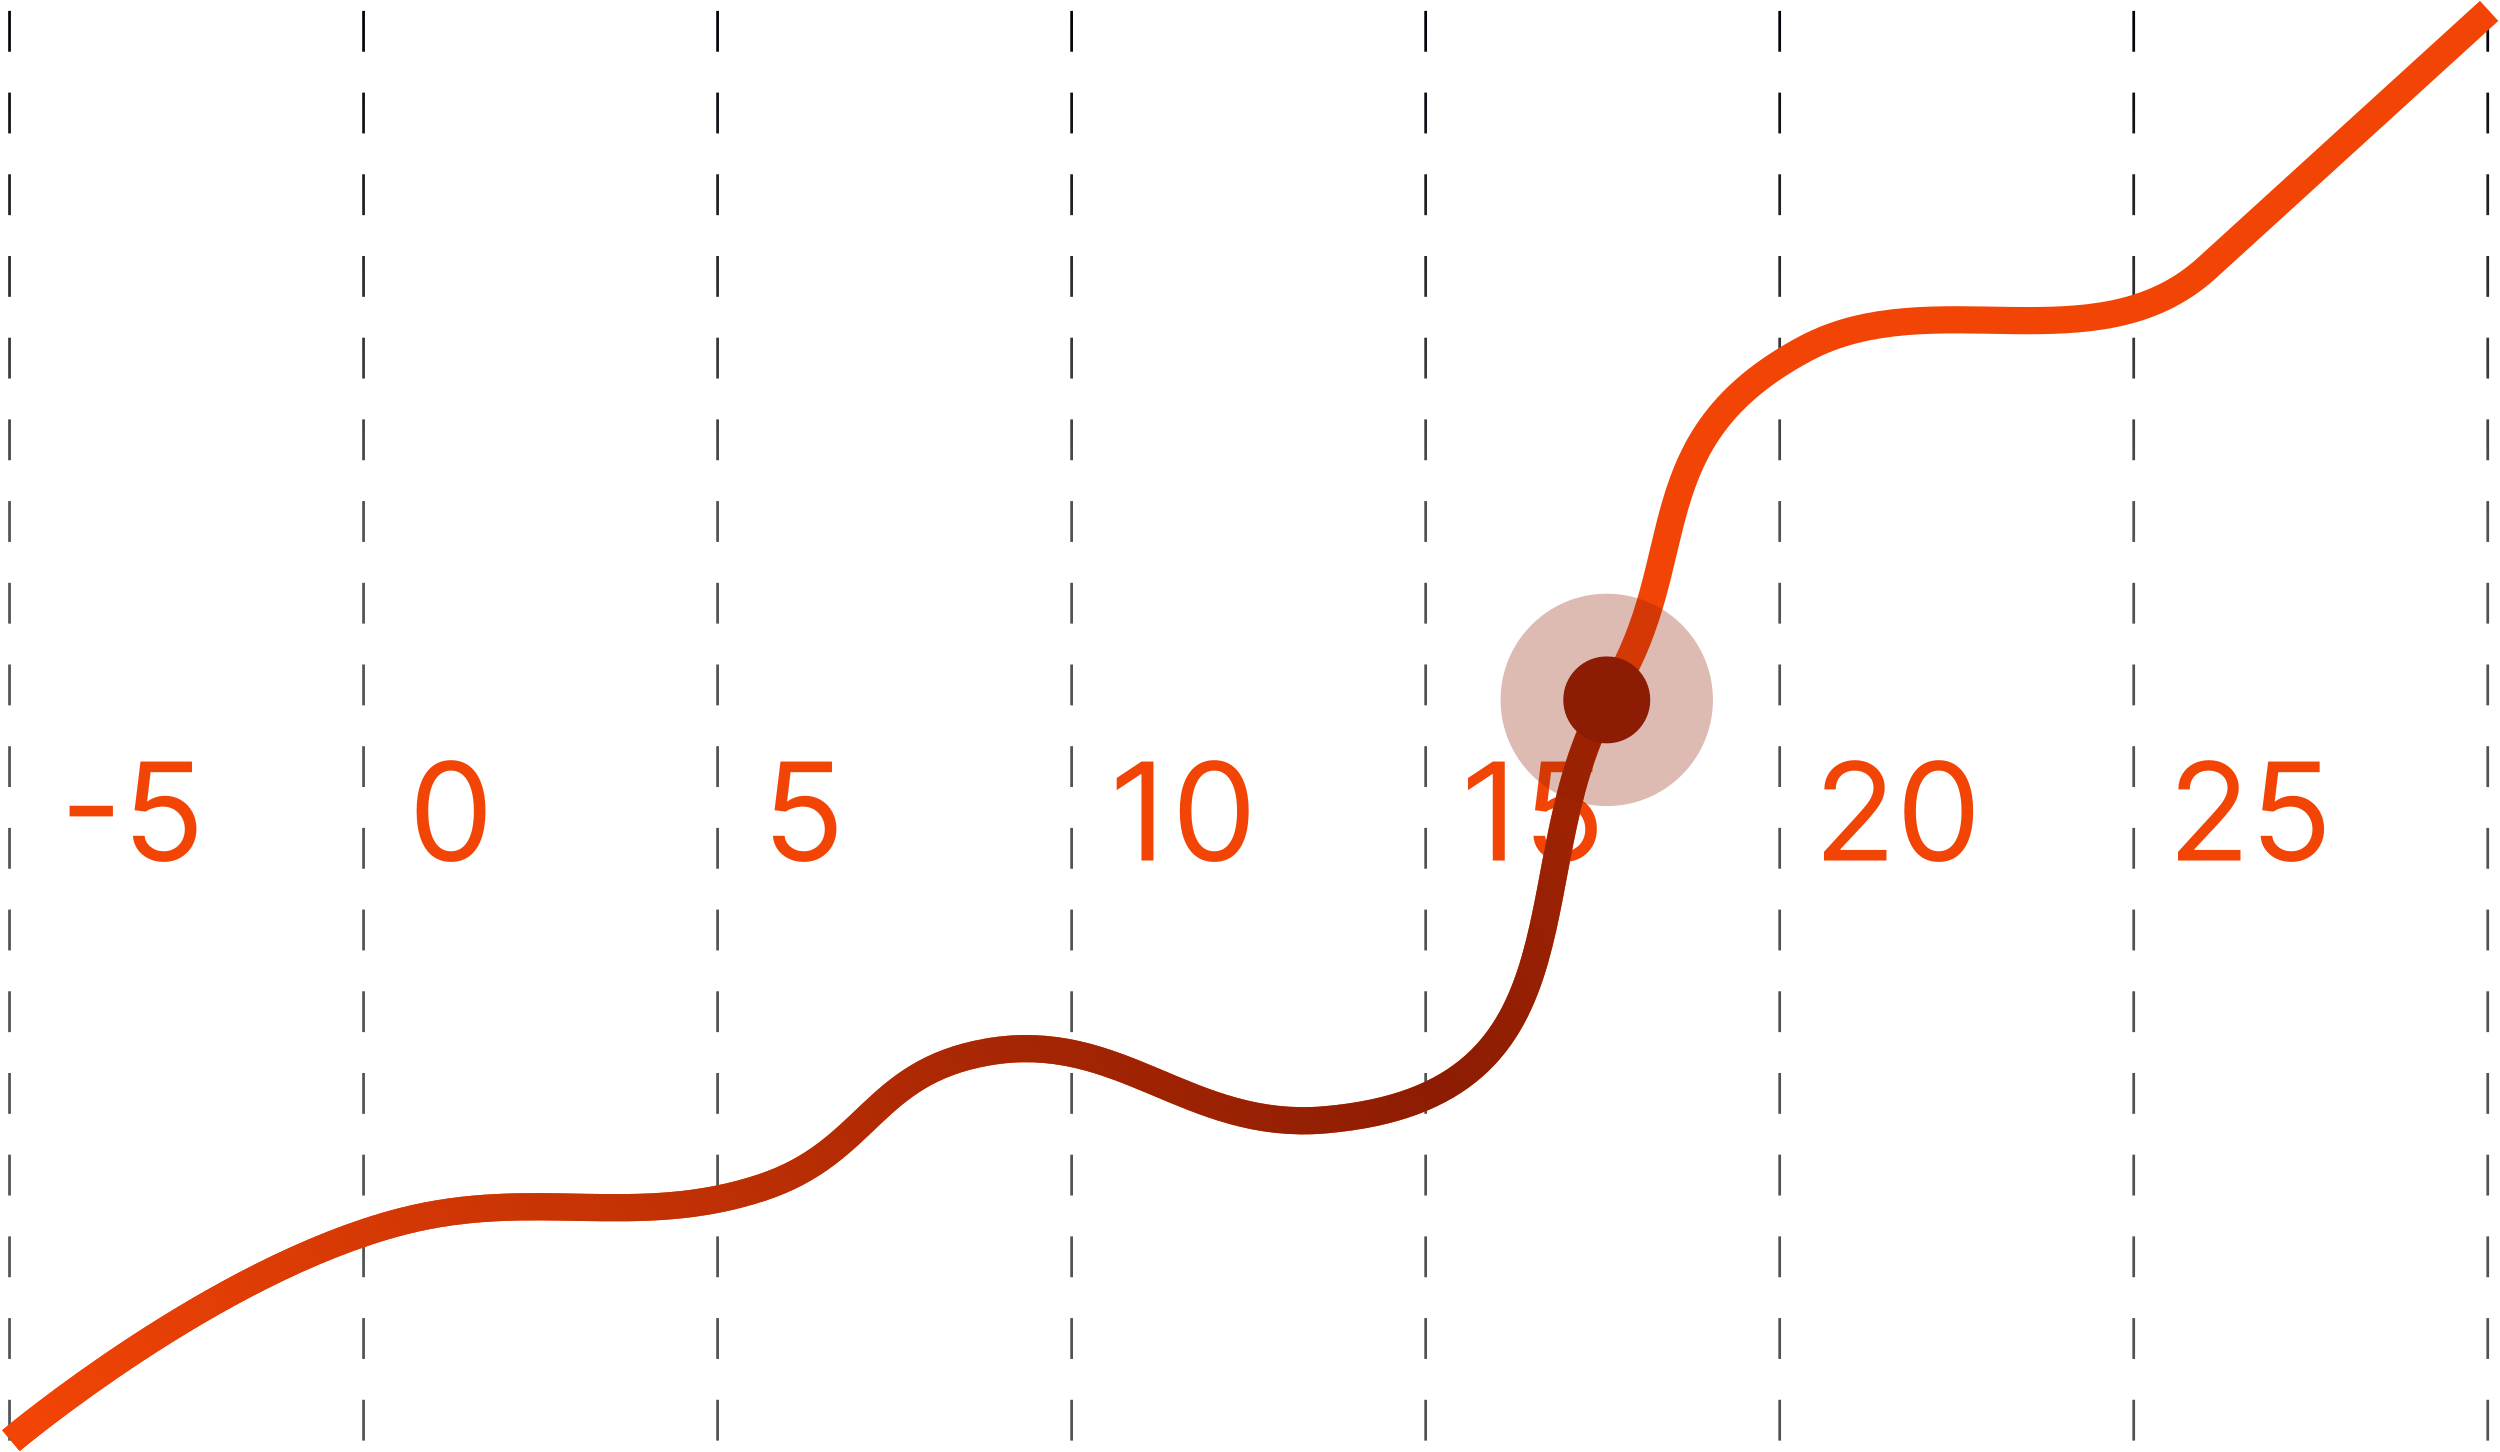
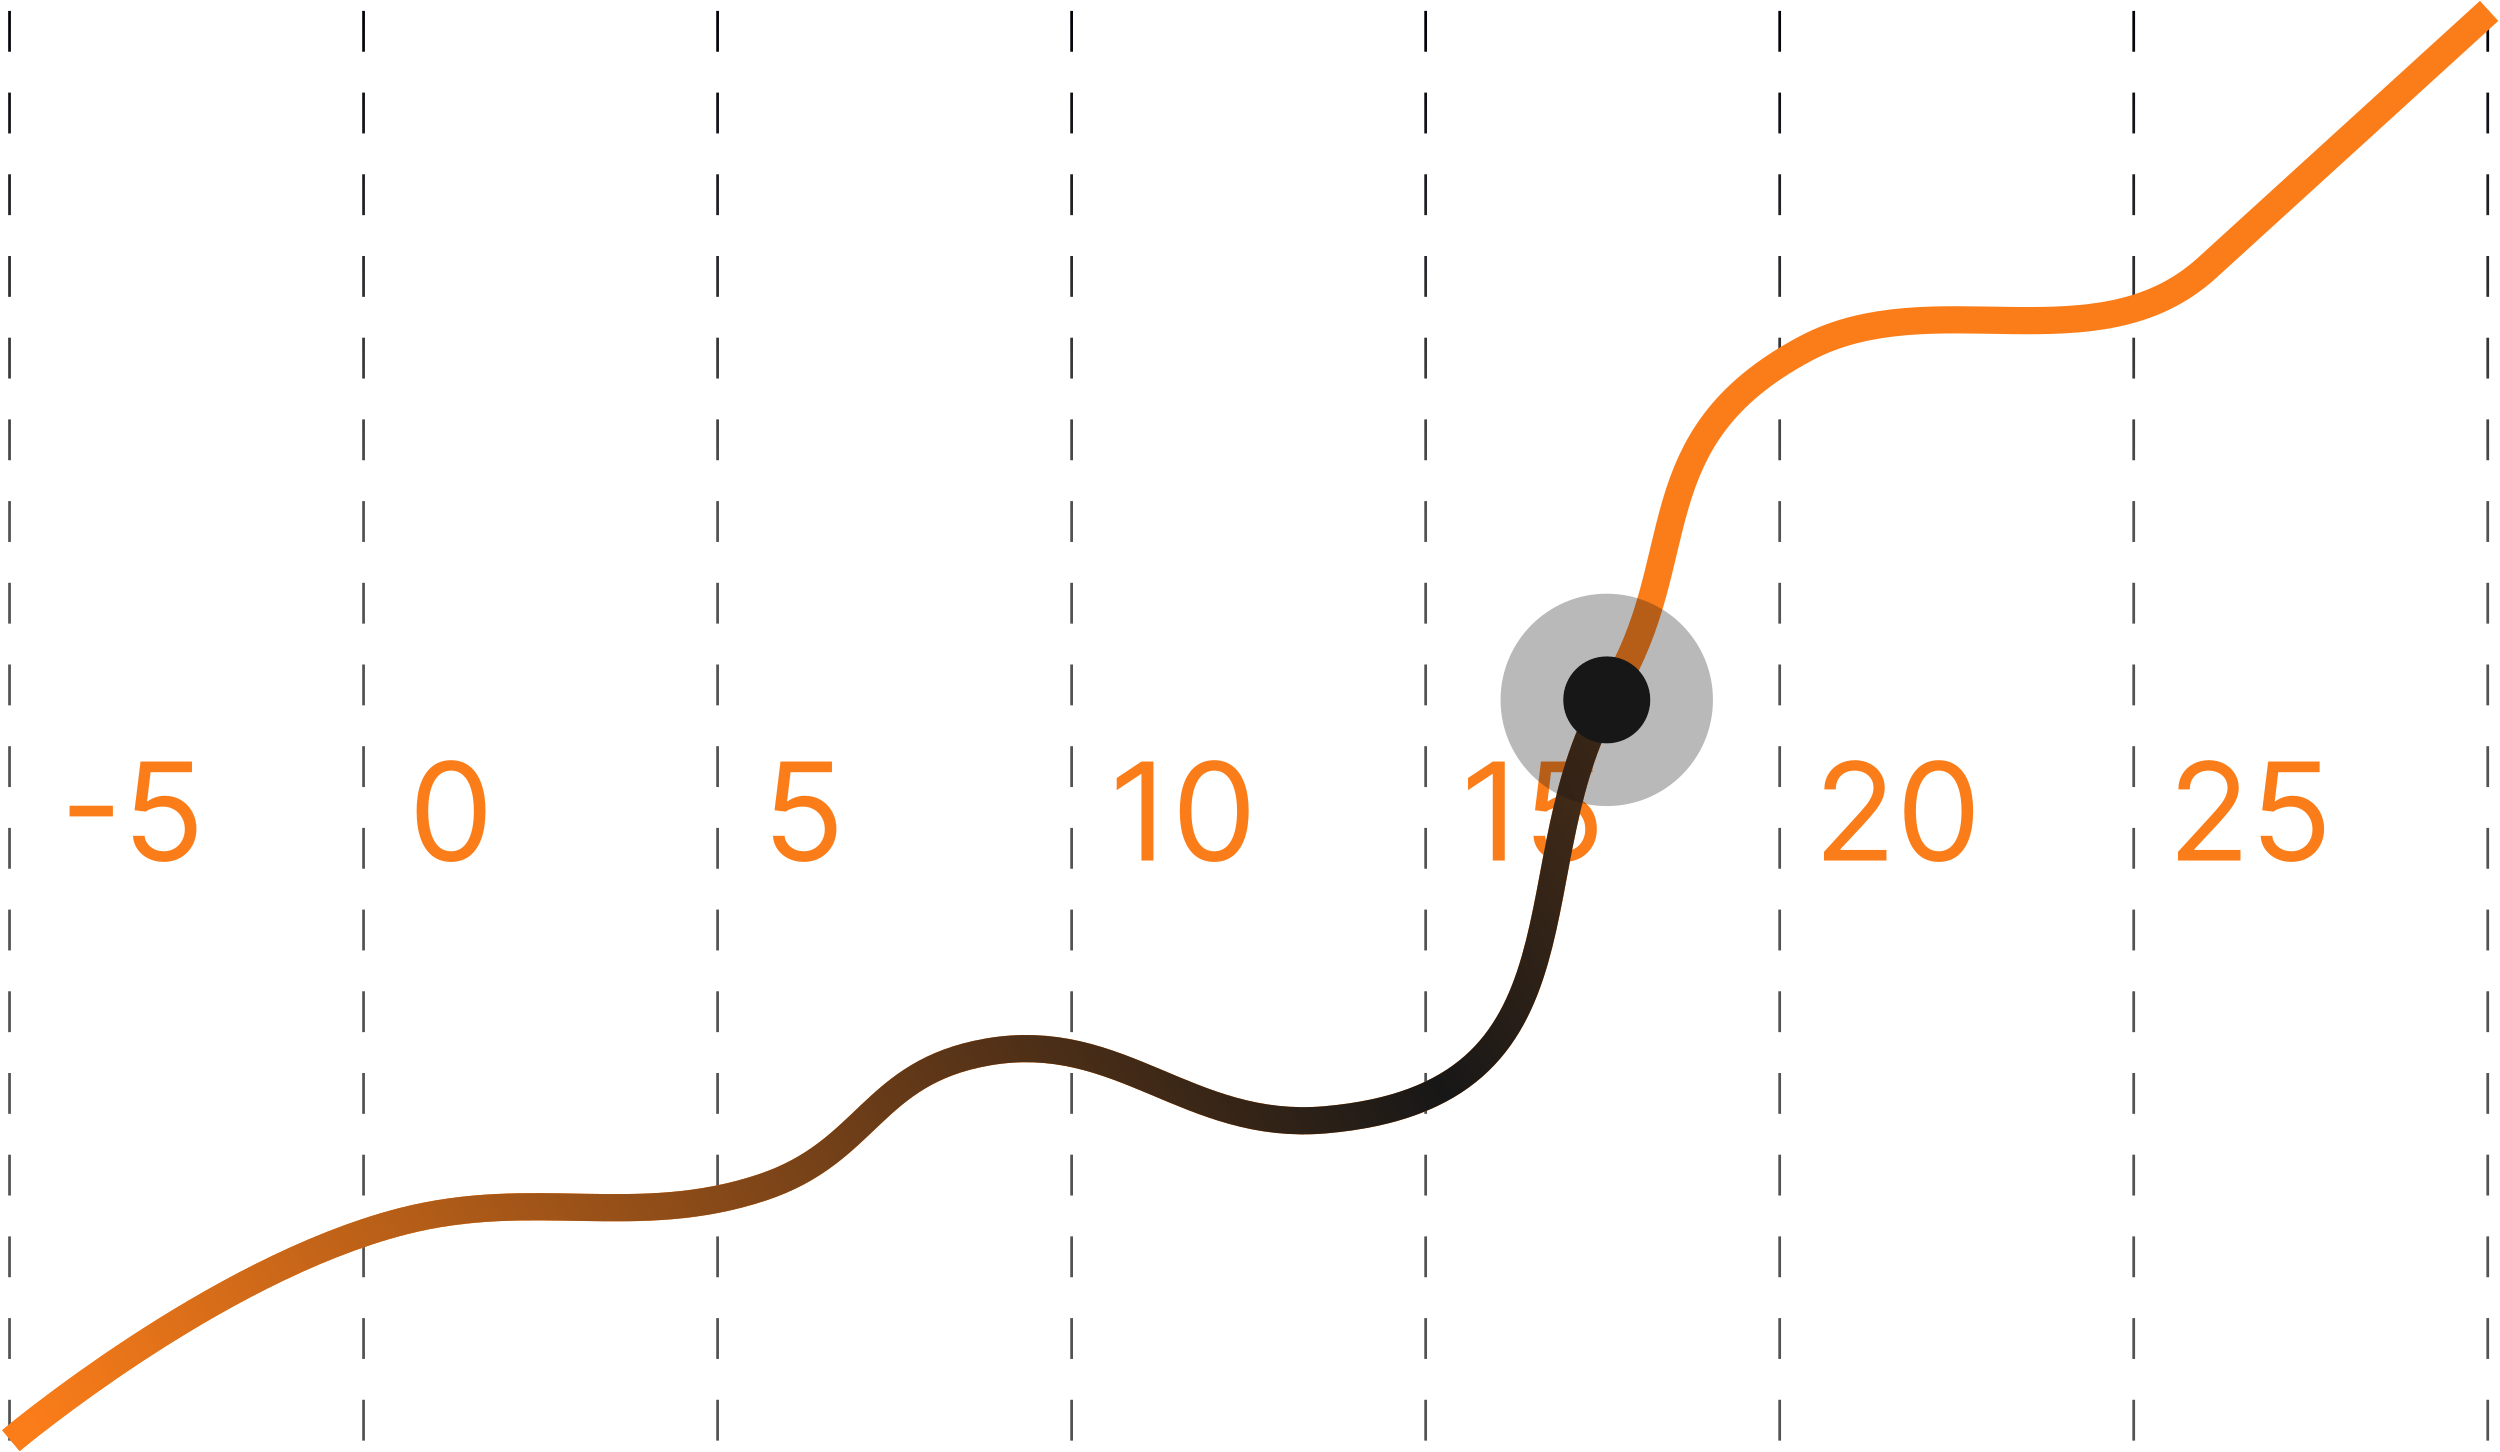
<svg xmlns="http://www.w3.org/2000/svg" width="918" height="533" viewBox="0 0 918 533" fill="none">
  <line x1="3.5" y1="529" x2="3.5" y2="4" stroke="url(#paint0_linear_678_226)" stroke-dasharray="15 15" />
  <line x1="133.5" y1="529" x2="133.5" y2="4" stroke="url(#paint1_linear_678_226)" stroke-dasharray="15 15" />
  <line x1="263.5" y1="529" x2="263.5" y2="4" stroke="url(#paint2_linear_678_226)" stroke-dasharray="15 15" />
  <line x1="393.5" y1="529" x2="393.5" y2="4" stroke="url(#paint3_linear_678_226)" stroke-dasharray="15 15" />
  <line x1="523.5" y1="529" x2="523.5" y2="4" stroke="url(#paint4_linear_678_226)" stroke-dasharray="15 15" />
  <line x1="653.5" y1="529" x2="653.5" y2="4" stroke="url(#paint5_linear_678_226)" stroke-dasharray="15 15" />
  <line x1="783.5" y1="529" x2="783.5" y2="4" stroke="url(#paint6_linear_678_226)" stroke-dasharray="15 15" />
  <line x1="913.5" y1="529" x2="913.5" y2="4" stroke="url(#paint7_linear_678_226)" stroke-dasharray="15 15" />
-   <path d="M295.128 316.497C293.045 316.497 291.168 316.083 289.499 315.254C287.83 314.426 286.493 313.289 285.487 311.845C284.48 310.401 283.93 308.756 283.835 306.909H288.097C288.262 308.554 289.008 309.916 290.334 310.993C291.671 312.058 293.269 312.591 295.128 312.591C296.619 312.591 297.945 312.242 299.105 311.543C300.277 310.845 301.194 309.886 301.857 308.667C302.532 307.436 302.869 306.045 302.869 304.494C302.869 302.908 302.52 301.494 301.822 300.251C301.135 298.996 300.188 298.008 298.981 297.286C297.773 296.563 296.394 296.196 294.844 296.185C293.731 296.173 292.589 296.344 291.417 296.7C290.245 297.043 289.28 297.487 288.523 298.031L284.403 297.534L286.605 279.636H305.497V283.543H290.298L289.02 294.267H289.233C289.979 293.675 290.914 293.184 292.038 292.793C293.163 292.403 294.335 292.207 295.554 292.207C297.779 292.207 299.762 292.74 301.502 293.805C303.254 294.859 304.627 296.303 305.621 298.138C306.628 299.973 307.131 302.068 307.131 304.423C307.131 306.743 306.61 308.815 305.568 310.638C304.538 312.449 303.118 313.881 301.307 314.935C299.496 315.976 297.436 316.497 295.128 316.497Z" fill="#F24405" />
-   <path d="M165.625 316.497C162.95 316.497 160.671 315.769 158.789 314.313C156.907 312.845 155.469 310.721 154.474 307.939C153.48 305.145 152.983 301.772 152.983 297.818C152.983 293.888 153.48 290.532 154.474 287.751C155.481 284.957 156.925 282.826 158.807 281.359C160.701 279.879 162.973 279.139 165.625 279.139C168.277 279.139 170.543 279.879 172.425 281.359C174.319 282.826 175.763 284.957 176.758 287.751C177.764 290.532 178.267 293.888 178.267 297.818C178.267 301.772 177.77 305.145 176.776 307.939C175.781 310.721 174.343 312.845 172.461 314.313C170.579 315.769 168.3 316.497 165.625 316.497ZM165.625 312.591C168.277 312.591 170.336 311.312 171.804 308.756C173.272 306.199 174.006 302.553 174.006 297.818C174.006 294.67 173.668 291.988 172.994 289.775C172.331 287.561 171.372 285.875 170.117 284.714C168.874 283.554 167.377 282.974 165.625 282.974C162.997 282.974 160.943 284.271 159.464 286.863C157.984 289.443 157.244 293.095 157.244 297.818C157.244 300.967 157.576 303.642 158.239 305.844C158.902 308.045 159.854 309.72 161.097 310.869C162.352 312.017 163.861 312.591 165.625 312.591Z" fill="#F24405" />
-   <path d="M41.46 295.865V299.771H25.551V295.865H41.46ZM60.126 316.497C58.043 316.497 56.166 316.083 54.497 315.254C52.828 314.426 51.491 313.289 50.485 311.845C49.478 310.401 48.928 308.756 48.833 306.909H53.095C53.26 308.554 54.006 309.916 55.332 310.993C56.669 312.058 58.267 312.591 60.126 312.591C61.617 312.591 62.943 312.242 64.103 311.543C65.275 310.845 66.192 309.886 66.855 308.667C67.53 307.436 67.867 306.045 67.867 304.494C67.867 302.908 67.518 301.494 66.82 300.251C66.133 298.996 65.186 298.008 63.979 297.286C62.772 296.563 61.392 296.196 59.842 296.185C58.729 296.173 57.587 296.344 56.415 296.7C55.243 297.043 54.278 297.487 53.521 298.031L49.401 297.534L51.603 279.636H70.495V283.543H55.296L54.018 294.267H54.231C54.977 293.675 55.912 293.184 57.036 292.793C58.161 292.403 59.333 292.207 60.552 292.207C62.777 292.207 64.76 292.74 66.5 293.805C68.252 294.859 69.625 296.303 70.62 298.138C71.626 299.973 72.129 302.068 72.129 304.423C72.129 306.743 71.608 308.815 70.566 310.638C69.536 312.449 68.116 313.881 66.305 314.935C64.494 315.976 62.434 316.497 60.126 316.497Z" fill="#F24405" />
-   <path d="M423.548 279.636V316H419.145V284.253H418.932L410.054 290.148V285.673L419.145 279.636H423.548ZM445.867 316.497C443.192 316.497 440.913 315.769 439.031 314.313C437.149 312.845 435.711 310.721 434.717 307.939C433.722 305.145 433.225 301.772 433.225 297.818C433.225 293.888 433.722 290.532 434.717 287.751C435.723 284.957 437.167 282.826 439.049 281.359C440.943 279.879 443.216 279.139 445.867 279.139C448.519 279.139 450.786 279.879 452.668 281.359C454.562 282.826 456.006 284.957 457 287.751C458.006 290.532 458.509 293.888 458.509 297.818C458.509 301.772 458.012 305.145 457.018 307.939C456.023 310.721 454.585 312.845 452.703 314.313C450.821 315.769 448.542 316.497 445.867 316.497ZM445.867 312.591C448.519 312.591 450.578 311.312 452.046 308.756C453.514 306.199 454.248 302.553 454.248 297.818C454.248 294.67 453.911 291.988 453.236 289.775C452.573 287.561 451.614 285.875 450.359 284.714C449.116 283.554 447.619 282.974 445.867 282.974C443.239 282.974 441.186 284.271 439.706 286.863C438.226 289.443 437.487 293.095 437.487 297.818C437.487 300.967 437.818 303.642 438.481 305.844C439.144 308.045 440.097 309.72 441.339 310.869C442.594 312.017 444.103 312.591 445.867 312.591Z" fill="#F24405" />
-   <path d="M552.548 279.636V316H548.145V284.253H547.932L539.054 290.148V285.673L548.145 279.636H552.548ZM574.37 316.497C572.287 316.497 570.411 316.083 568.741 315.254C567.072 314.426 565.735 313.289 564.729 311.845C563.723 310.401 563.172 308.756 563.077 306.909H567.339C567.504 308.554 568.25 309.916 569.576 310.993C570.914 312.058 572.512 312.591 574.37 312.591C575.862 312.591 577.187 312.242 578.347 311.543C579.519 310.845 580.437 309.886 581.099 308.667C581.774 307.436 582.112 306.045 582.112 304.494C582.112 302.908 581.762 301.494 581.064 300.251C580.377 298.996 579.43 298.008 578.223 297.286C577.016 296.563 575.637 296.196 574.086 296.185C572.973 296.173 571.831 296.344 570.659 296.7C569.487 297.043 568.522 297.487 567.765 298.031L563.646 297.534L565.847 279.636H584.739V283.543H569.54L568.262 294.267H568.475C569.221 293.675 570.156 293.184 571.281 292.793C572.405 292.403 573.577 292.207 574.796 292.207C577.022 292.207 579.004 292.74 580.744 293.805C582.496 294.859 583.869 296.303 584.864 298.138C585.87 299.973 586.373 302.068 586.373 304.423C586.373 306.743 585.852 308.815 584.81 310.638C583.781 312.449 582.36 313.881 580.549 314.935C578.738 315.976 576.678 316.497 574.37 316.497Z" fill="#F24405" />
-   <path d="M669.764 316V312.804L681.767 299.665C683.176 298.126 684.336 296.788 685.247 295.652C686.159 294.504 686.833 293.427 687.271 292.42C687.721 291.402 687.946 290.337 687.946 289.224C687.946 287.946 687.638 286.839 687.023 285.904C686.419 284.969 685.59 284.247 684.537 283.738C683.483 283.229 682.3 282.974 680.986 282.974C679.589 282.974 678.37 283.264 677.328 283.844C676.298 284.413 675.499 285.212 674.931 286.241C674.375 287.271 674.097 288.479 674.097 289.864H669.906C669.906 287.733 670.397 285.863 671.38 284.253C672.362 282.643 673.7 281.388 675.393 280.489C677.097 279.589 679.009 279.139 681.128 279.139C683.259 279.139 685.147 279.589 686.792 280.489C688.437 281.388 689.728 282.602 690.663 284.129C691.598 285.656 692.065 287.354 692.065 289.224C692.065 290.562 691.823 291.87 691.337 293.148C690.864 294.415 690.035 295.83 688.852 297.392C687.68 298.943 686.052 300.837 683.969 303.074L675.801 311.81V312.094H692.705V316H669.764ZM711.898 316.497C709.223 316.497 706.945 315.769 705.062 314.313C703.18 312.845 701.742 310.721 700.748 307.939C699.754 305.145 699.256 301.772 699.256 297.818C699.256 293.888 699.754 290.532 700.748 287.751C701.754 284.957 703.198 282.826 705.08 281.359C706.974 279.879 709.247 279.139 711.898 279.139C714.55 279.139 716.817 279.879 718.699 281.359C720.593 282.826 722.037 284.957 723.031 287.751C724.037 290.532 724.54 293.888 724.54 297.818C724.54 301.772 724.043 305.145 723.049 307.939C722.055 310.721 720.616 312.845 718.734 314.313C716.852 315.769 714.574 316.497 711.898 316.497ZM711.898 312.591C714.55 312.591 716.61 311.312 718.077 308.756C719.545 306.199 720.279 302.553 720.279 297.818C720.279 294.67 719.942 291.988 719.267 289.775C718.604 287.561 717.645 285.875 716.391 284.714C715.148 283.554 713.65 282.974 711.898 282.974C709.271 282.974 707.217 284.271 705.737 286.863C704.258 289.443 703.518 293.095 703.518 297.818C703.518 300.967 703.849 303.642 704.512 305.844C705.175 308.045 706.128 309.72 707.371 310.869C708.625 312.017 710.135 312.591 711.898 312.591Z" fill="#F24405" />
-   <path d="M799.764 316V312.804L811.767 299.665C813.176 298.126 814.336 296.788 815.247 295.652C816.159 294.504 816.833 293.427 817.271 292.42C817.721 291.402 817.946 290.337 817.946 289.224C817.946 287.946 817.638 286.839 817.023 285.904C816.419 284.969 815.59 284.247 814.537 283.738C813.483 283.229 812.3 282.974 810.986 282.974C809.589 282.974 808.37 283.264 807.328 283.844C806.298 284.413 805.499 285.212 804.931 286.241C804.375 287.271 804.097 288.479 804.097 289.864H799.906C799.906 287.733 800.397 285.863 801.38 284.253C802.362 282.643 803.7 281.388 805.393 280.489C807.097 279.589 809.009 279.139 811.128 279.139C813.259 279.139 815.147 279.589 816.792 280.489C818.437 281.388 819.728 282.602 820.663 284.129C821.598 285.656 822.065 287.354 822.065 289.224C822.065 290.562 821.823 291.87 821.337 293.148C820.864 294.415 820.035 295.83 818.852 297.392C817.68 298.943 816.052 300.837 813.969 303.074L805.801 311.81V312.094H822.705V316H799.764ZM841.401 316.497C839.318 316.497 837.442 316.083 835.773 315.254C834.104 314.426 832.766 313.289 831.76 311.845C830.754 310.401 830.203 308.756 830.109 306.909H834.37C834.536 308.554 835.281 309.916 836.607 310.993C837.945 312.058 839.543 312.591 841.401 312.591C842.893 312.591 844.219 312.242 845.379 311.543C846.55 310.845 847.468 309.886 848.131 308.667C848.805 307.436 849.143 306.045 849.143 304.494C849.143 302.908 848.794 301.494 848.095 300.251C847.409 298.996 846.462 298.008 845.254 297.286C844.047 296.563 842.668 296.196 841.117 296.185C840.004 296.173 838.862 296.344 837.69 296.7C836.518 297.043 835.554 297.487 834.796 298.031L830.677 297.534L832.879 279.636H851.771V283.543H836.572L835.293 294.267H835.506C836.252 293.675 837.187 293.184 838.312 292.793C839.436 292.403 840.608 292.207 841.827 292.207C844.053 292.207 846.036 292.74 847.776 293.805C849.527 294.859 850.901 296.303 851.895 298.138C852.901 299.973 853.404 302.068 853.404 304.423C853.404 306.743 852.883 308.815 851.842 310.638C850.812 312.449 849.391 313.881 847.58 314.935C845.769 315.976 843.71 316.497 841.401 316.497Z" fill="#F24405" />
-   <path d="M4 529C4 529 78.802 466.191 147.801 448.47C196.227 436.032 233.419 451.408 279.802 436.044C318.996 423.061 319.925 393.831 362.395 386.34C411.397 377.696 436.325 415.586 486.654 411.192C589.302 402.229 554.065 315.91 592.108 253.477C621.673 204.956 600.796 161.207 662.902 128.021C709.429 103.16 769.927 135.252 810.39 98.39C850.852 61.529 873.538 40.862 914 4" stroke="#F24405" stroke-width="10" />
+   <path d="M295.128 316.497C293.045 316.497 291.168 316.083 289.499 315.254C287.83 314.426 286.493 313.289 285.487 311.845C284.48 310.401 283.93 308.756 283.835 306.909H288.097C288.262 308.554 289.008 309.916 290.334 310.993C291.671 312.058 293.269 312.591 295.128 312.591C296.619 312.591 297.945 312.242 299.105 311.543C300.277 310.845 301.194 309.886 301.857 308.667C302.532 307.436 302.869 306.045 302.869 304.494C302.869 302.908 302.52 301.494 301.822 300.251C301.135 298.996 300.188 298.008 298.981 297.286C297.773 296.563 296.394 296.196 294.844 296.185C293.731 296.173 292.589 296.344 291.417 296.7C290.245 297.043 289.28 297.487 288.523 298.031L284.403 297.534L286.605 279.636H305.497V283.543H290.298L289.02 294.267H289.233C289.979 293.675 290.914 293.184 292.038 292.793C293.163 292.403 294.335 292.207 295.554 292.207C297.779 292.207 299.762 292.74 301.502 293.805C303.254 294.859 304.627 296.303 305.621 298.138C306.628 299.973 307.131 302.068 307.131 304.423C307.131 306.743 306.61 308.815 305.568 310.638C304.538 312.449 303.118 313.881 301.307 314.935C299.496 315.976 297.436 316.497 295.128 316.497Z" fill="#fb7d19" />
+   <path d="M165.625 316.497C162.95 316.497 160.671 315.769 158.789 314.313C156.907 312.845 155.469 310.721 154.474 307.939C153.48 305.145 152.983 301.772 152.983 297.818C152.983 293.888 153.48 290.532 154.474 287.751C155.481 284.957 156.925 282.826 158.807 281.359C160.701 279.879 162.973 279.139 165.625 279.139C168.277 279.139 170.543 279.879 172.425 281.359C174.319 282.826 175.763 284.957 176.758 287.751C177.764 290.532 178.267 293.888 178.267 297.818C178.267 301.772 177.77 305.145 176.776 307.939C175.781 310.721 174.343 312.845 172.461 314.313C170.579 315.769 168.3 316.497 165.625 316.497ZM165.625 312.591C168.277 312.591 170.336 311.312 171.804 308.756C173.272 306.199 174.006 302.553 174.006 297.818C174.006 294.67 173.668 291.988 172.994 289.775C172.331 287.561 171.372 285.875 170.117 284.714C168.874 283.554 167.377 282.974 165.625 282.974C162.997 282.974 160.943 284.271 159.464 286.863C157.984 289.443 157.244 293.095 157.244 297.818C157.244 300.967 157.576 303.642 158.239 305.844C158.902 308.045 159.854 309.72 161.097 310.869C162.352 312.017 163.861 312.591 165.625 312.591Z" fill="#fb7d19" />
+   <path d="M41.46 295.865V299.771H25.551V295.865H41.46ZM60.126 316.497C58.043 316.497 56.166 316.083 54.497 315.254C52.828 314.426 51.491 313.289 50.485 311.845C49.478 310.401 48.928 308.756 48.833 306.909H53.095C53.26 308.554 54.006 309.916 55.332 310.993C56.669 312.058 58.267 312.591 60.126 312.591C61.617 312.591 62.943 312.242 64.103 311.543C65.275 310.845 66.192 309.886 66.855 308.667C67.53 307.436 67.867 306.045 67.867 304.494C67.867 302.908 67.518 301.494 66.82 300.251C66.133 298.996 65.186 298.008 63.979 297.286C62.772 296.563 61.392 296.196 59.842 296.185C58.729 296.173 57.587 296.344 56.415 296.7C55.243 297.043 54.278 297.487 53.521 298.031L49.401 297.534L51.603 279.636H70.495V283.543H55.296L54.018 294.267H54.231C54.977 293.675 55.912 293.184 57.036 292.793C58.161 292.403 59.333 292.207 60.552 292.207C62.777 292.207 64.76 292.74 66.5 293.805C68.252 294.859 69.625 296.303 70.62 298.138C71.626 299.973 72.129 302.068 72.129 304.423C72.129 306.743 71.608 308.815 70.566 310.638C69.536 312.449 68.116 313.881 66.305 314.935C64.494 315.976 62.434 316.497 60.126 316.497Z" fill="#fb7d19" />
+   <path d="M423.548 279.636V316H419.145V284.253H418.932L410.054 290.148V285.673L419.145 279.636H423.548ZM445.867 316.497C443.192 316.497 440.913 315.769 439.031 314.313C437.149 312.845 435.711 310.721 434.717 307.939C433.722 305.145 433.225 301.772 433.225 297.818C433.225 293.888 433.722 290.532 434.717 287.751C435.723 284.957 437.167 282.826 439.049 281.359C440.943 279.879 443.216 279.139 445.867 279.139C448.519 279.139 450.786 279.879 452.668 281.359C454.562 282.826 456.006 284.957 457 287.751C458.006 290.532 458.509 293.888 458.509 297.818C458.509 301.772 458.012 305.145 457.018 307.939C456.023 310.721 454.585 312.845 452.703 314.313C450.821 315.769 448.542 316.497 445.867 316.497ZM445.867 312.591C448.519 312.591 450.578 311.312 452.046 308.756C453.514 306.199 454.248 302.553 454.248 297.818C454.248 294.67 453.911 291.988 453.236 289.775C452.573 287.561 451.614 285.875 450.359 284.714C449.116 283.554 447.619 282.974 445.867 282.974C443.239 282.974 441.186 284.271 439.706 286.863C438.226 289.443 437.487 293.095 437.487 297.818C437.487 300.967 437.818 303.642 438.481 305.844C439.144 308.045 440.097 309.72 441.339 310.869C442.594 312.017 444.103 312.591 445.867 312.591Z" fill="#fb7d19" />
+   <path d="M552.548 279.636V316H548.145V284.253H547.932L539.054 290.148V285.673L548.145 279.636H552.548ZM574.37 316.497C572.287 316.497 570.411 316.083 568.741 315.254C567.072 314.426 565.735 313.289 564.729 311.845C563.723 310.401 563.172 308.756 563.077 306.909H567.339C567.504 308.554 568.25 309.916 569.576 310.993C570.914 312.058 572.512 312.591 574.37 312.591C575.862 312.591 577.187 312.242 578.347 311.543C579.519 310.845 580.437 309.886 581.099 308.667C581.774 307.436 582.112 306.045 582.112 304.494C582.112 302.908 581.762 301.494 581.064 300.251C580.377 298.996 579.43 298.008 578.223 297.286C577.016 296.563 575.637 296.196 574.086 296.185C572.973 296.173 571.831 296.344 570.659 296.7C569.487 297.043 568.522 297.487 567.765 298.031L563.646 297.534L565.847 279.636H584.739V283.543H569.54L568.262 294.267H568.475C569.221 293.675 570.156 293.184 571.281 292.793C572.405 292.403 573.577 292.207 574.796 292.207C577.022 292.207 579.004 292.74 580.744 293.805C582.496 294.859 583.869 296.303 584.864 298.138C585.87 299.973 586.373 302.068 586.373 304.423C586.373 306.743 585.852 308.815 584.81 310.638C583.781 312.449 582.36 313.881 580.549 314.935C578.738 315.976 576.678 316.497 574.37 316.497Z" fill="#fb7d19" />
+   <path d="M669.764 316V312.804L681.767 299.665C683.176 298.126 684.336 296.788 685.247 295.652C686.159 294.504 686.833 293.427 687.271 292.42C687.721 291.402 687.946 290.337 687.946 289.224C687.946 287.946 687.638 286.839 687.023 285.904C686.419 284.969 685.59 284.247 684.537 283.738C683.483 283.229 682.3 282.974 680.986 282.974C679.589 282.974 678.37 283.264 677.328 283.844C676.298 284.413 675.499 285.212 674.931 286.241C674.375 287.271 674.097 288.479 674.097 289.864H669.906C669.906 287.733 670.397 285.863 671.38 284.253C672.362 282.643 673.7 281.388 675.393 280.489C677.097 279.589 679.009 279.139 681.128 279.139C683.259 279.139 685.147 279.589 686.792 280.489C688.437 281.388 689.728 282.602 690.663 284.129C691.598 285.656 692.065 287.354 692.065 289.224C692.065 290.562 691.823 291.87 691.337 293.148C690.864 294.415 690.035 295.83 688.852 297.392C687.68 298.943 686.052 300.837 683.969 303.074L675.801 311.81V312.094H692.705V316H669.764ZM711.898 316.497C709.223 316.497 706.945 315.769 705.062 314.313C703.18 312.845 701.742 310.721 700.748 307.939C699.754 305.145 699.256 301.772 699.256 297.818C699.256 293.888 699.754 290.532 700.748 287.751C701.754 284.957 703.198 282.826 705.08 281.359C706.974 279.879 709.247 279.139 711.898 279.139C714.55 279.139 716.817 279.879 718.699 281.359C720.593 282.826 722.037 284.957 723.031 287.751C724.037 290.532 724.54 293.888 724.54 297.818C724.54 301.772 724.043 305.145 723.049 307.939C722.055 310.721 720.616 312.845 718.734 314.313C716.852 315.769 714.574 316.497 711.898 316.497ZM711.898 312.591C714.55 312.591 716.61 311.312 718.077 308.756C719.545 306.199 720.279 302.553 720.279 297.818C720.279 294.67 719.942 291.988 719.267 289.775C718.604 287.561 717.645 285.875 716.391 284.714C715.148 283.554 713.65 282.974 711.898 282.974C709.271 282.974 707.217 284.271 705.737 286.863C704.258 289.443 703.518 293.095 703.518 297.818C703.518 300.967 703.849 303.642 704.512 305.844C705.175 308.045 706.128 309.72 707.371 310.869C708.625 312.017 710.135 312.591 711.898 312.591Z" fill="#fb7d19" />
+   <path d="M799.764 316V312.804L811.767 299.665C813.176 298.126 814.336 296.788 815.247 295.652C816.159 294.504 816.833 293.427 817.271 292.42C817.721 291.402 817.946 290.337 817.946 289.224C817.946 287.946 817.638 286.839 817.023 285.904C816.419 284.969 815.59 284.247 814.537 283.738C813.483 283.229 812.3 282.974 810.986 282.974C809.589 282.974 808.37 283.264 807.328 283.844C806.298 284.413 805.499 285.212 804.931 286.241C804.375 287.271 804.097 288.479 804.097 289.864H799.906C799.906 287.733 800.397 285.863 801.38 284.253C802.362 282.643 803.7 281.388 805.393 280.489C807.097 279.589 809.009 279.139 811.128 279.139C813.259 279.139 815.147 279.589 816.792 280.489C818.437 281.388 819.728 282.602 820.663 284.129C821.598 285.656 822.065 287.354 822.065 289.224C822.065 290.562 821.823 291.87 821.337 293.148C820.864 294.415 820.035 295.83 818.852 297.392C817.68 298.943 816.052 300.837 813.969 303.074L805.801 311.81V312.094H822.705V316H799.764ZM841.401 316.497C839.318 316.497 837.442 316.083 835.773 315.254C834.104 314.426 832.766 313.289 831.76 311.845C830.754 310.401 830.203 308.756 830.109 306.909H834.37C834.536 308.554 835.281 309.916 836.607 310.993C837.945 312.058 839.543 312.591 841.401 312.591C842.893 312.591 844.219 312.242 845.379 311.543C846.55 310.845 847.468 309.886 848.131 308.667C848.805 307.436 849.143 306.045 849.143 304.494C849.143 302.908 848.794 301.494 848.095 300.251C847.409 298.996 846.462 298.008 845.254 297.286C844.047 296.563 842.668 296.196 841.117 296.185C840.004 296.173 838.862 296.344 837.69 296.7C836.518 297.043 835.554 297.487 834.796 298.031L830.677 297.534L832.879 279.636H851.771V283.543H836.572L835.293 294.267H835.506C836.252 293.675 837.187 293.184 838.312 292.793C839.436 292.403 840.608 292.207 841.827 292.207C844.053 292.207 846.036 292.74 847.776 293.805C849.527 294.859 850.901 296.303 851.895 298.138C852.901 299.973 853.404 302.068 853.404 304.423C853.404 306.743 852.883 308.815 851.842 310.638C850.812 312.449 849.391 313.881 847.58 314.935C845.769 315.976 843.71 316.497 841.401 316.497Z" fill="#fb7d19" />
+   <path d="M4 529C4 529 78.802 466.191 147.801 448.47C196.227 436.032 233.419 451.408 279.802 436.044C318.996 423.061 319.925 393.831 362.395 386.34C411.397 377.696 436.325 415.586 486.654 411.192C589.302 402.229 554.065 315.91 592.108 253.477C621.673 204.956 600.796 161.207 662.902 128.021C709.429 103.16 769.927 135.252 810.39 98.39C850.852 61.529 873.538 40.862 914 4" stroke="#fb7d19" stroke-width="10" />
  <path d="M4 529C4 529 78.802 466.191 147.801 448.47C196.227 436.032 233.419 451.408 279.802 436.044C318.996 423.061 319.924 393.831 362.395 386.34C411.397 377.696 436.325 415.586 486.654 411.192C589.302 402.229 554.065 315.91 592.108 253.477" stroke="url(#paint8_linear_678_226)" stroke-width="10" />
-   <circle cx="590" cy="257" r="16" fill="#8C1C03" />
-   <circle cx="590" cy="257" r="27.5" stroke="#8C1C03" stroke-opacity="0.3" stroke-width="23" />
+   <circle cx="590" cy="257" r="16" fill="#171717" />
+   <circle cx="590" cy="257" r="27.5" stroke="#171717" stroke-opacity="0.3" stroke-width="23" />
  <defs>
    <linearGradient id="paint0_linear_678_226" x1="4.5" y1="4" x2="4.5" y2="529" gradientUnits="userSpaceOnUse">
      <stop stop-color="#000008" />
      <stop offset="0.355" stop-color="#525252" />
    </linearGradient>
    <linearGradient id="paint1_linear_678_226" x1="134.5" y1="4" x2="134.5" y2="529" gradientUnits="userSpaceOnUse">
      <stop stop-color="#000008" />
      <stop offset="0.355" stop-color="#525252" />
    </linearGradient>
    <linearGradient id="paint2_linear_678_226" x1="264.5" y1="4" x2="264.5" y2="529" gradientUnits="userSpaceOnUse">
      <stop stop-color="#000008" />
      <stop offset="0.355" stop-color="#525252" />
    </linearGradient>
    <linearGradient id="paint3_linear_678_226" x1="394.5" y1="4" x2="394.5" y2="529" gradientUnits="userSpaceOnUse">
      <stop stop-color="#000008" />
      <stop offset="0.355" stop-color="#525252" />
    </linearGradient>
    <linearGradient id="paint4_linear_678_226" x1="524.5" y1="4" x2="524.5" y2="529" gradientUnits="userSpaceOnUse">
      <stop stop-color="#000008" />
      <stop offset="0.355" stop-color="#525252" />
    </linearGradient>
    <linearGradient id="paint5_linear_678_226" x1="654.5" y1="4" x2="654.5" y2="529" gradientUnits="userSpaceOnUse">
      <stop stop-color="#000008" />
      <stop offset="0.355" stop-color="#525252" />
    </linearGradient>
    <linearGradient id="paint6_linear_678_226" x1="784.5" y1="4" x2="784.5" y2="529" gradientUnits="userSpaceOnUse">
      <stop stop-color="#000008" />
      <stop offset="0.355" stop-color="#525252" />
    </linearGradient>
    <linearGradient id="paint7_linear_678_226" x1="914.5" y1="4" x2="914.5" y2="529" gradientUnits="userSpaceOnUse">
      <stop stop-color="#000008" />
      <stop offset="0.355" stop-color="#525252" />
    </linearGradient>
    <linearGradient id="paint8_linear_678_226" x1="914" y1="4" x2="11" y2="523.5" gradientUnits="userSpaceOnUse">
-       <stop stop-color="#F24405" />
-       <stop offset="0.51" stop-color="#8C1C03" />
-       <stop offset="1" stop-color="#F24405" />
+       <stop stop-color="#fb7d19" />
+       <stop offset="0.51" stop-color="#171717" />
+       <stop offset="1" stop-color="#fb7d19" />
    </linearGradient>
  </defs>
</svg>
